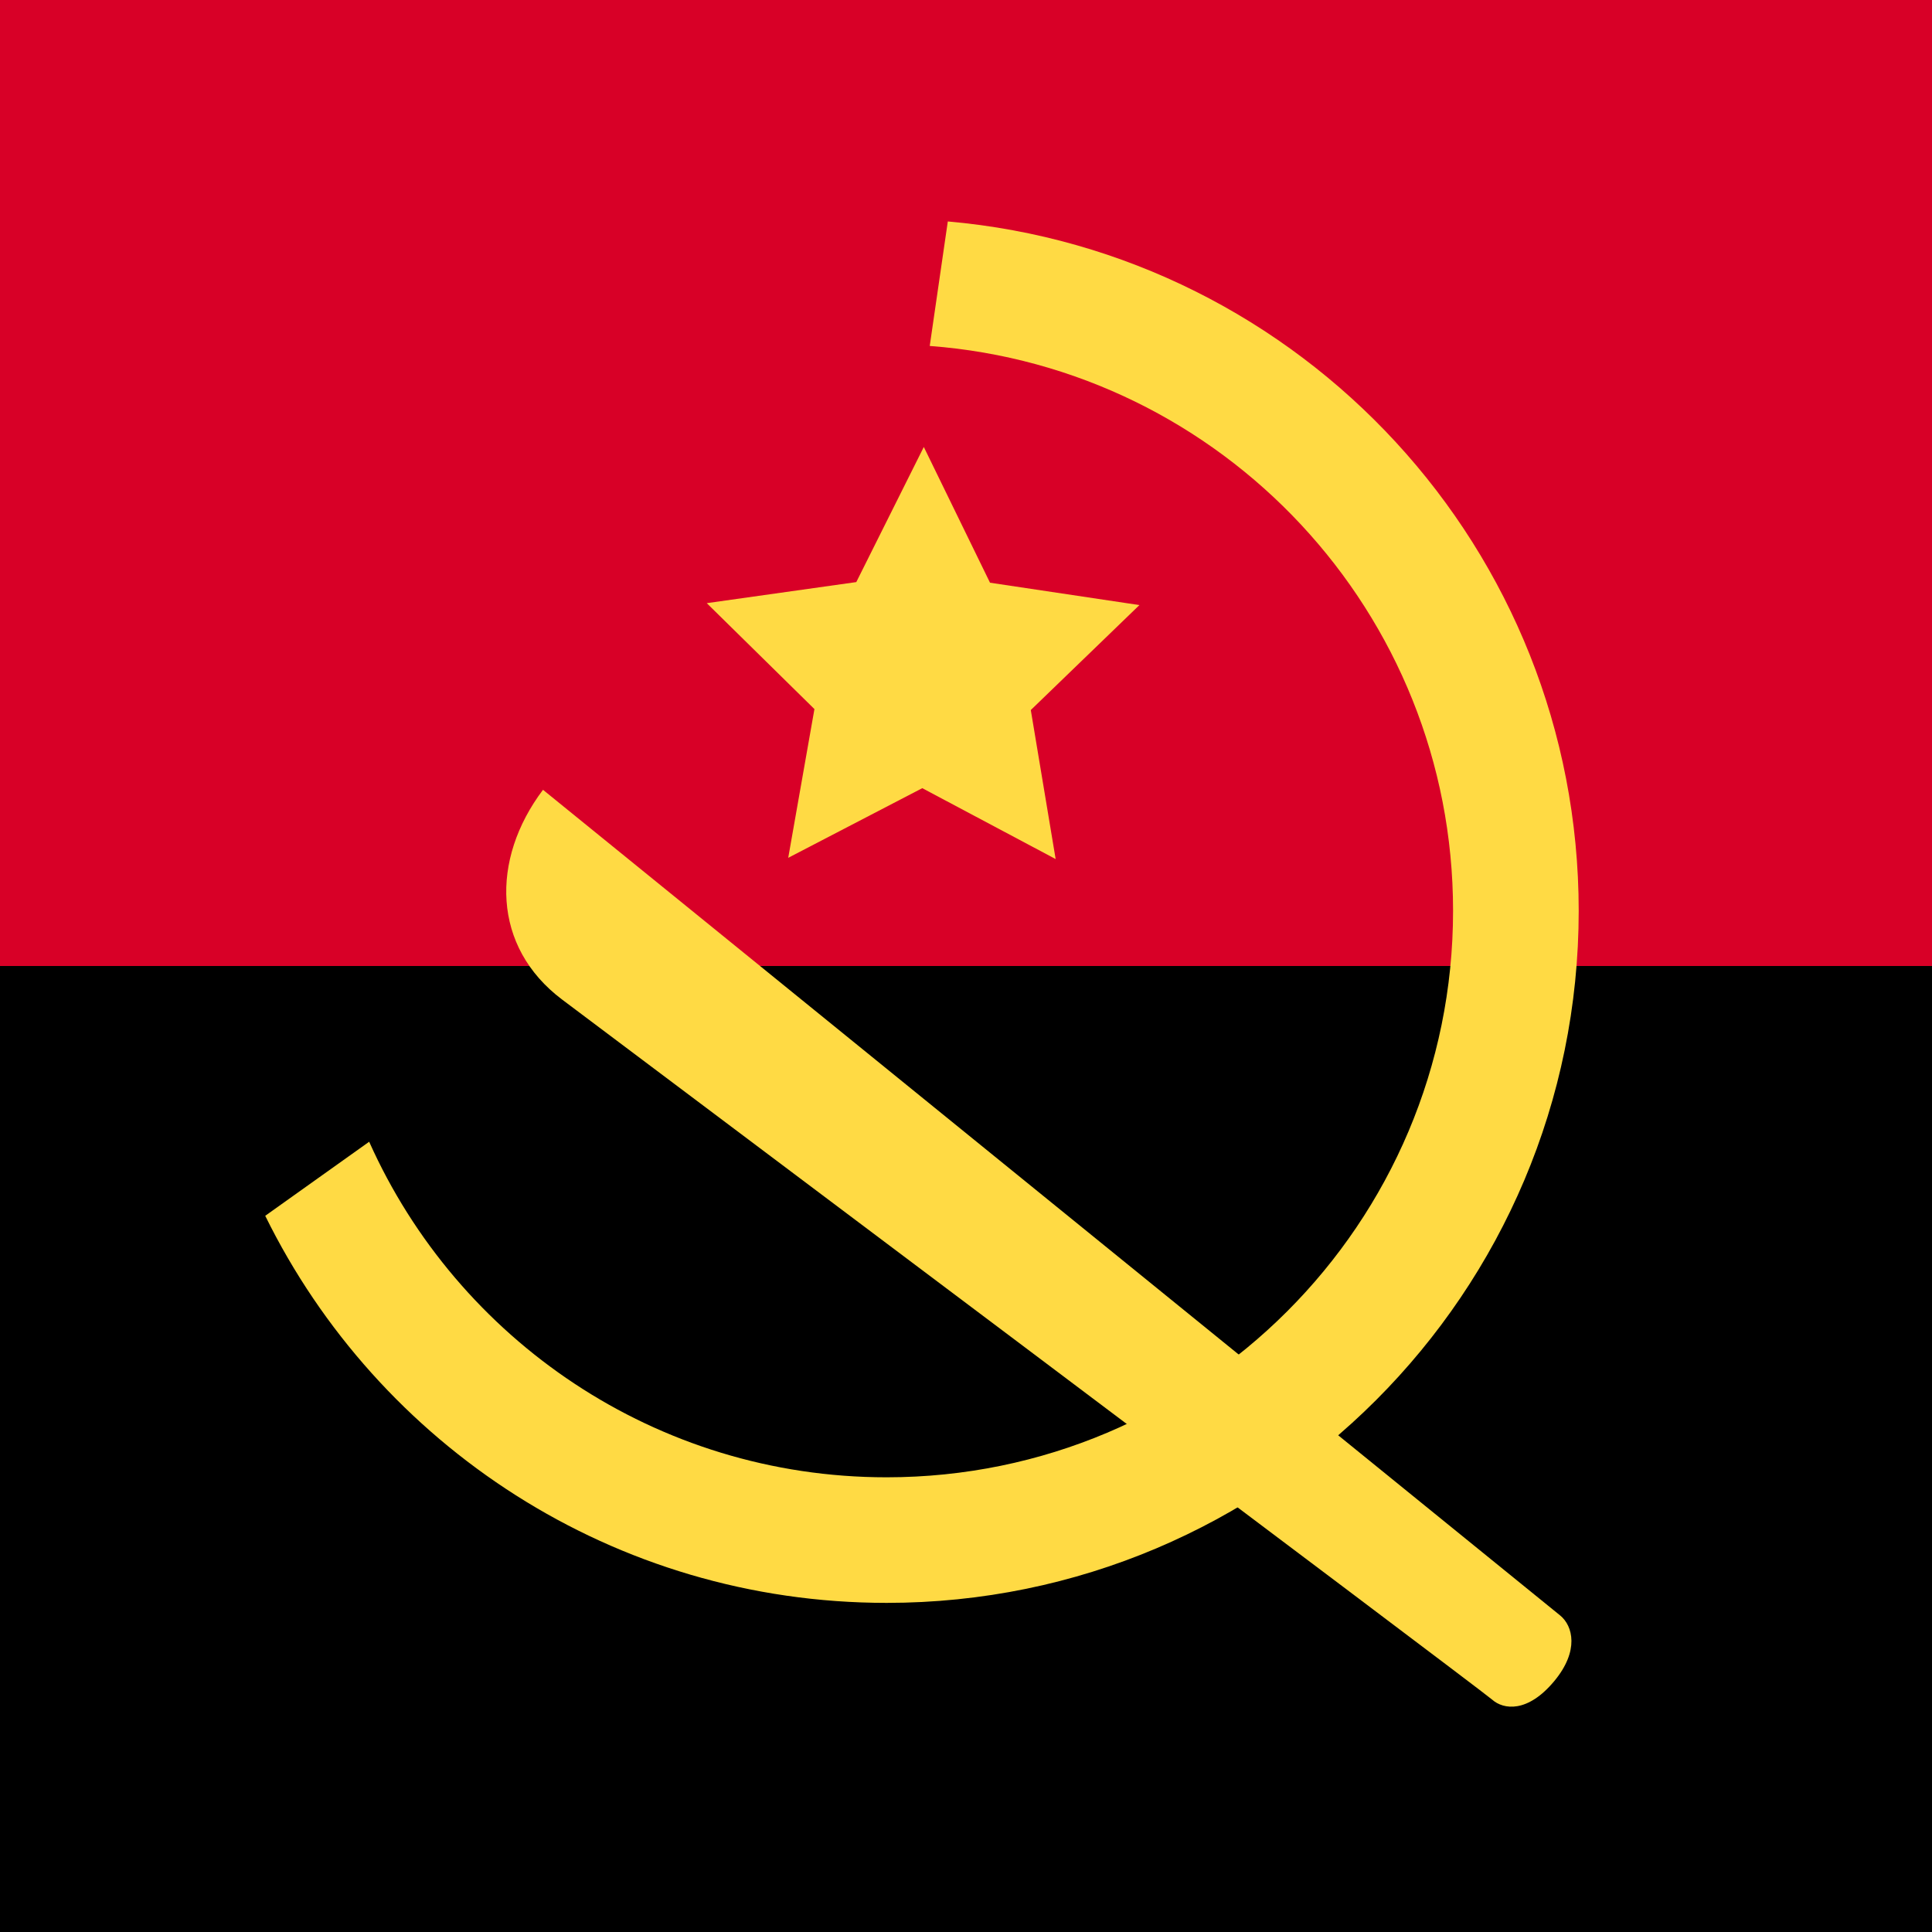
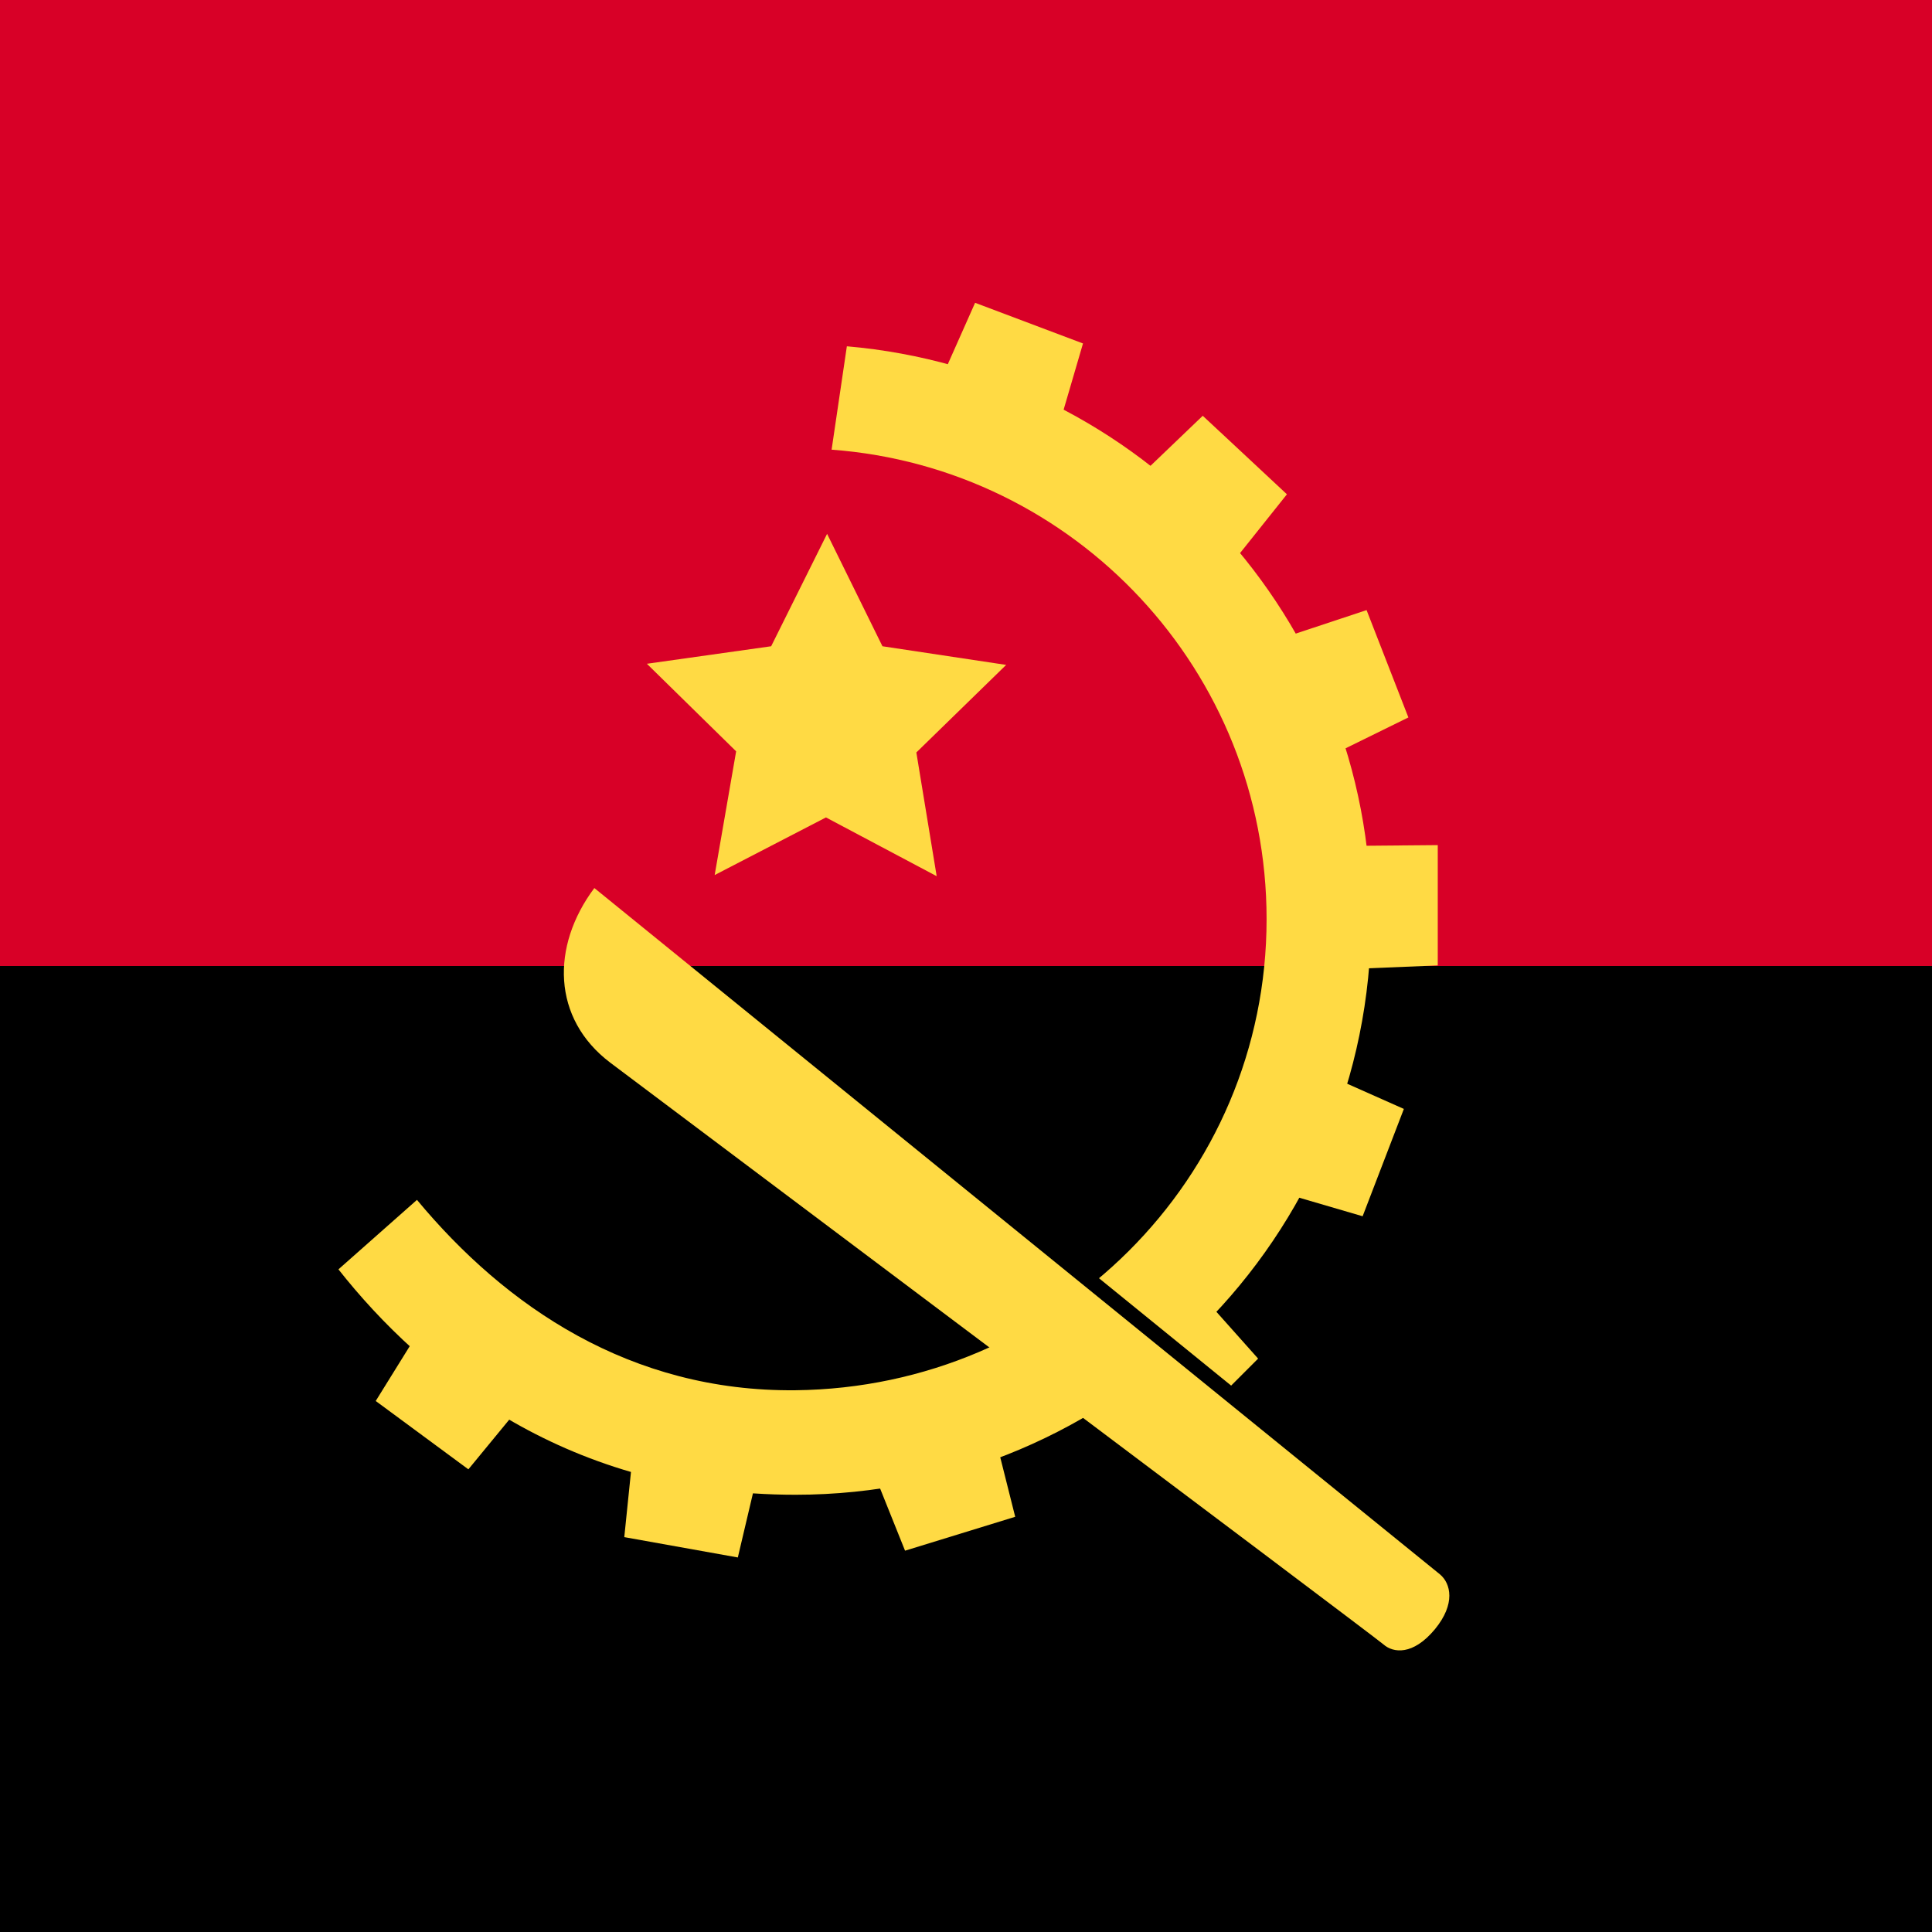
<svg xmlns="http://www.w3.org/2000/svg" version="1.1" viewBox="100.89 0 342 342">
-   <rect y="171" width="513" height="171" />
-   <rect y="0" fill="#D80027" width="513" height="171" />
-   <g>
-     <path fill="#FFDA44" d="M197.01,139.81c-9.32,12.37-9,27.81,3.37,37.12c0,0,162.62,122.13,164.64,123.93c2.02,1.8,6.3,2.38,11-3.27   c4.46-5.36,3.31-9.78,1.04-11.63S197.01,139.81,197.01,139.81z" />
-     <polygon fill="#FFDA44" points="264.42,79.12 276.14,103.15 302.59,107.11 283.36,125.69 287.76,152.07 264.15,139.52 240.42,151.85   245.06,125.52 226,106.77 252.47,103.04  " />
-     <path fill="#FFDA44" d="M268.67,39.2l-3.2,22.04c51.81,3.9,92.64,47.18,92.64,99.99c0,55.38-44.9,100.28-100.28,100.28   c-40.82,0-75.94-24.39-91.59-59.4l-18.4,13.11c19.96,40.59,61.71,68.52,110,68.52c67.66,0,122.51-54.85,122.51-122.51   C380.34,97.22,331.25,44.69,268.67,39.2z" />
+   <rect fill="#000000" y="171" width="513" height="171" />
+   <rect fill="#D80027" class="st0" width="513" height="171" />
+   <g fill="#FFDA44">
+     <polygon points="332.7,135.6 350.2,127 342.8,108 324.1,114.2 " />
+     <polygon points="287.1,79.6 292.6,60.8 273.5,53.6 265.5,71.6 " />
+     <polygon points="316.5,102.8 328.7,87.5 313.8,73.6 299.6,87.2 " />
+     <polygon points="335.9,171.7 355.4,170.9 355.4,149.6 332.5,149.8 " />
+     <polygon points="323.3,209.8 342.1,215.3 349.4,196.3 331.4,188.3 " />
+     <polygon points="294.3,242.2 309.2,254.9 323.6,240.5 310.5,225.8 " />
+     <polygon points="247.3,94.5 257.1,114.4 279,117.7 263.1,133.2 266.7,155.1 247.1,144.7 227.4,154.9 231.2,133    215.4,117.5 237.4,114.4 " />
+     <path d="M250.8,61.3l-2.7,18.3c43.1,3.2,77,39.2,77,83.1c0,46-37.3,82.9-83.4,83.4c-29.2,0.3-51.3-14.8-67-33.7    l-13.9,12.3c15,19,40.8,39.9,80.9,39.9c56.3,0,101.9-45.6,101.9-101.9C343.7,109.5,302.9,65.8,250.8,61.3z" />
+     <path fill="#000000" d="M291.9,223.4l-11.8,14c0,0,51.9,38.9,53.6,40.4c1.7,1.5,5.2,2,9.1-2.7c3.7-4.5,2.8-8.1,0.9-9.7   C341.7,263.9,291.9,223.4,291.9,223.4z" />
+     <path d="M206.1,157.2c-7.7,10.3-7.5,23.1,2.8,30.9c0,0,135.2,101.5,136.9,103c1.7,1.5,5.2,2,9.1-2.7    c3.7-4.5,2.8-8.1,0.9-9.7C353.9,277.2,206.1,157.2,206.1,157.2z" />
+     <polygon points="253.8,256.3 261.1,274.5 280.6,268.5 275.8,249.4 " />
+     <polygon points="213.4,252.6 211.4,272.1 231.5,275.7 236,256.6 " />
+     <polygon points="177.7,231.4 167.4,248 183.8,260.1 196.3,244.9 " />
  </g>
</svg>
